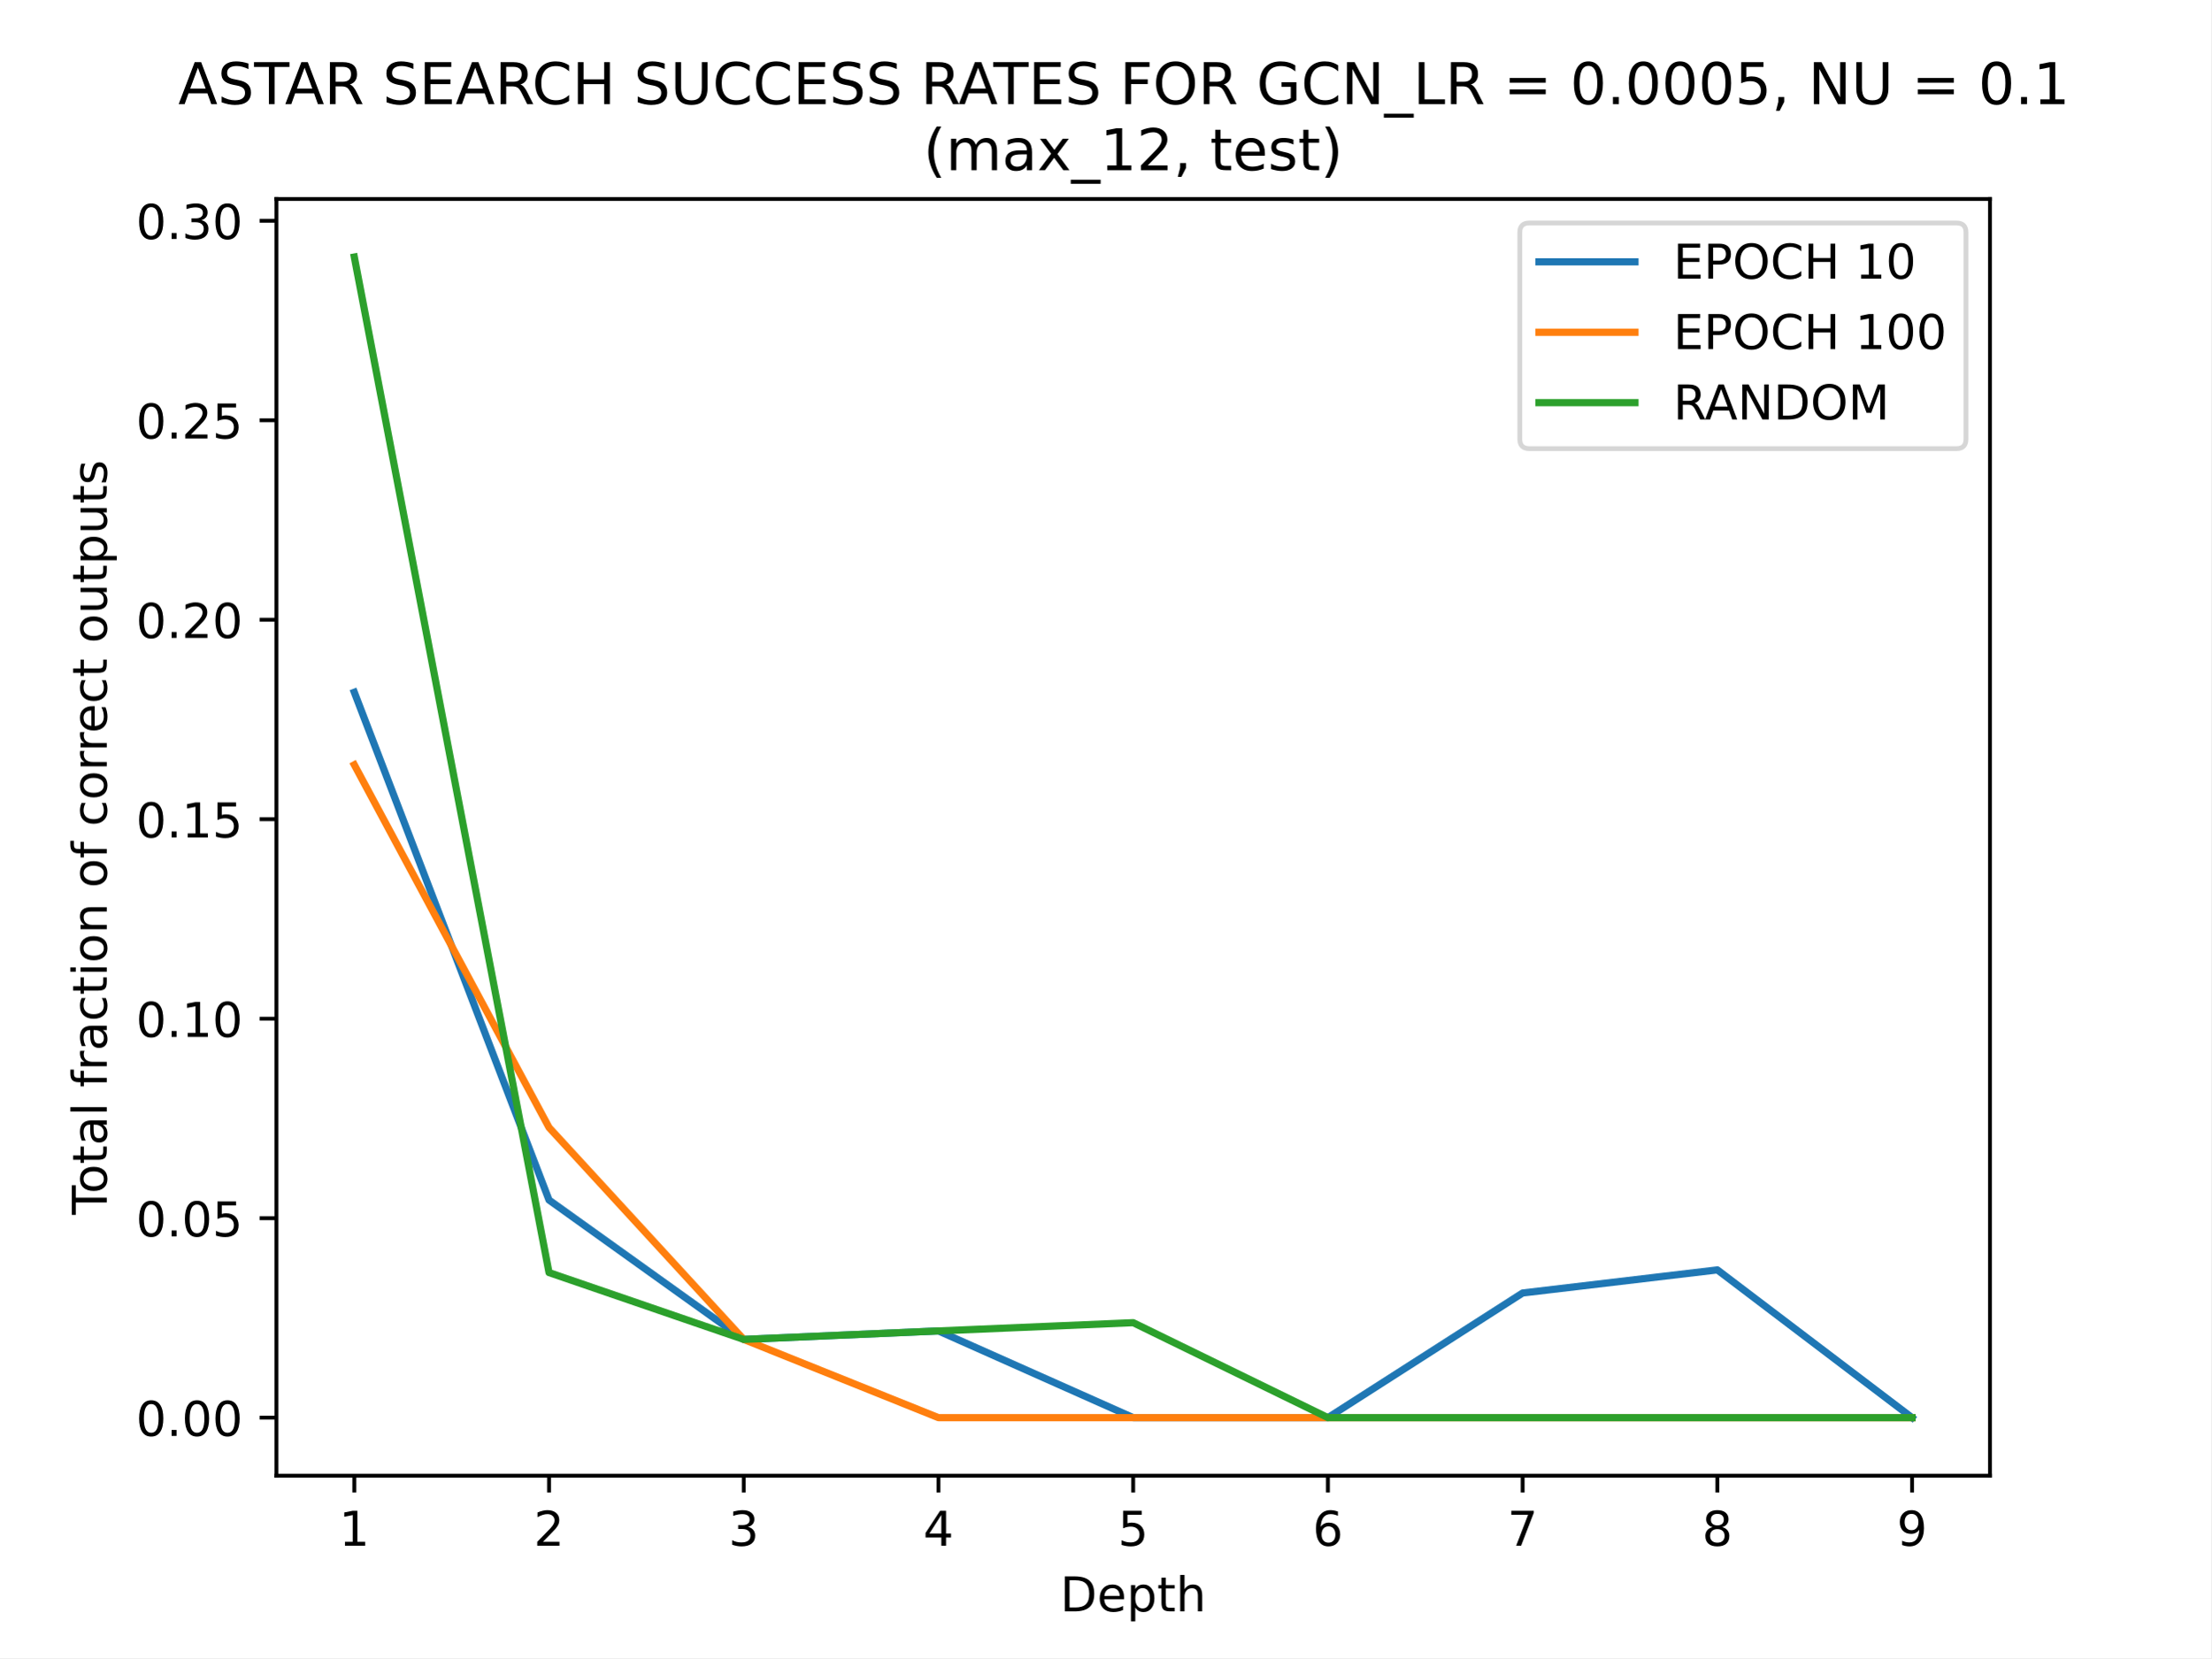
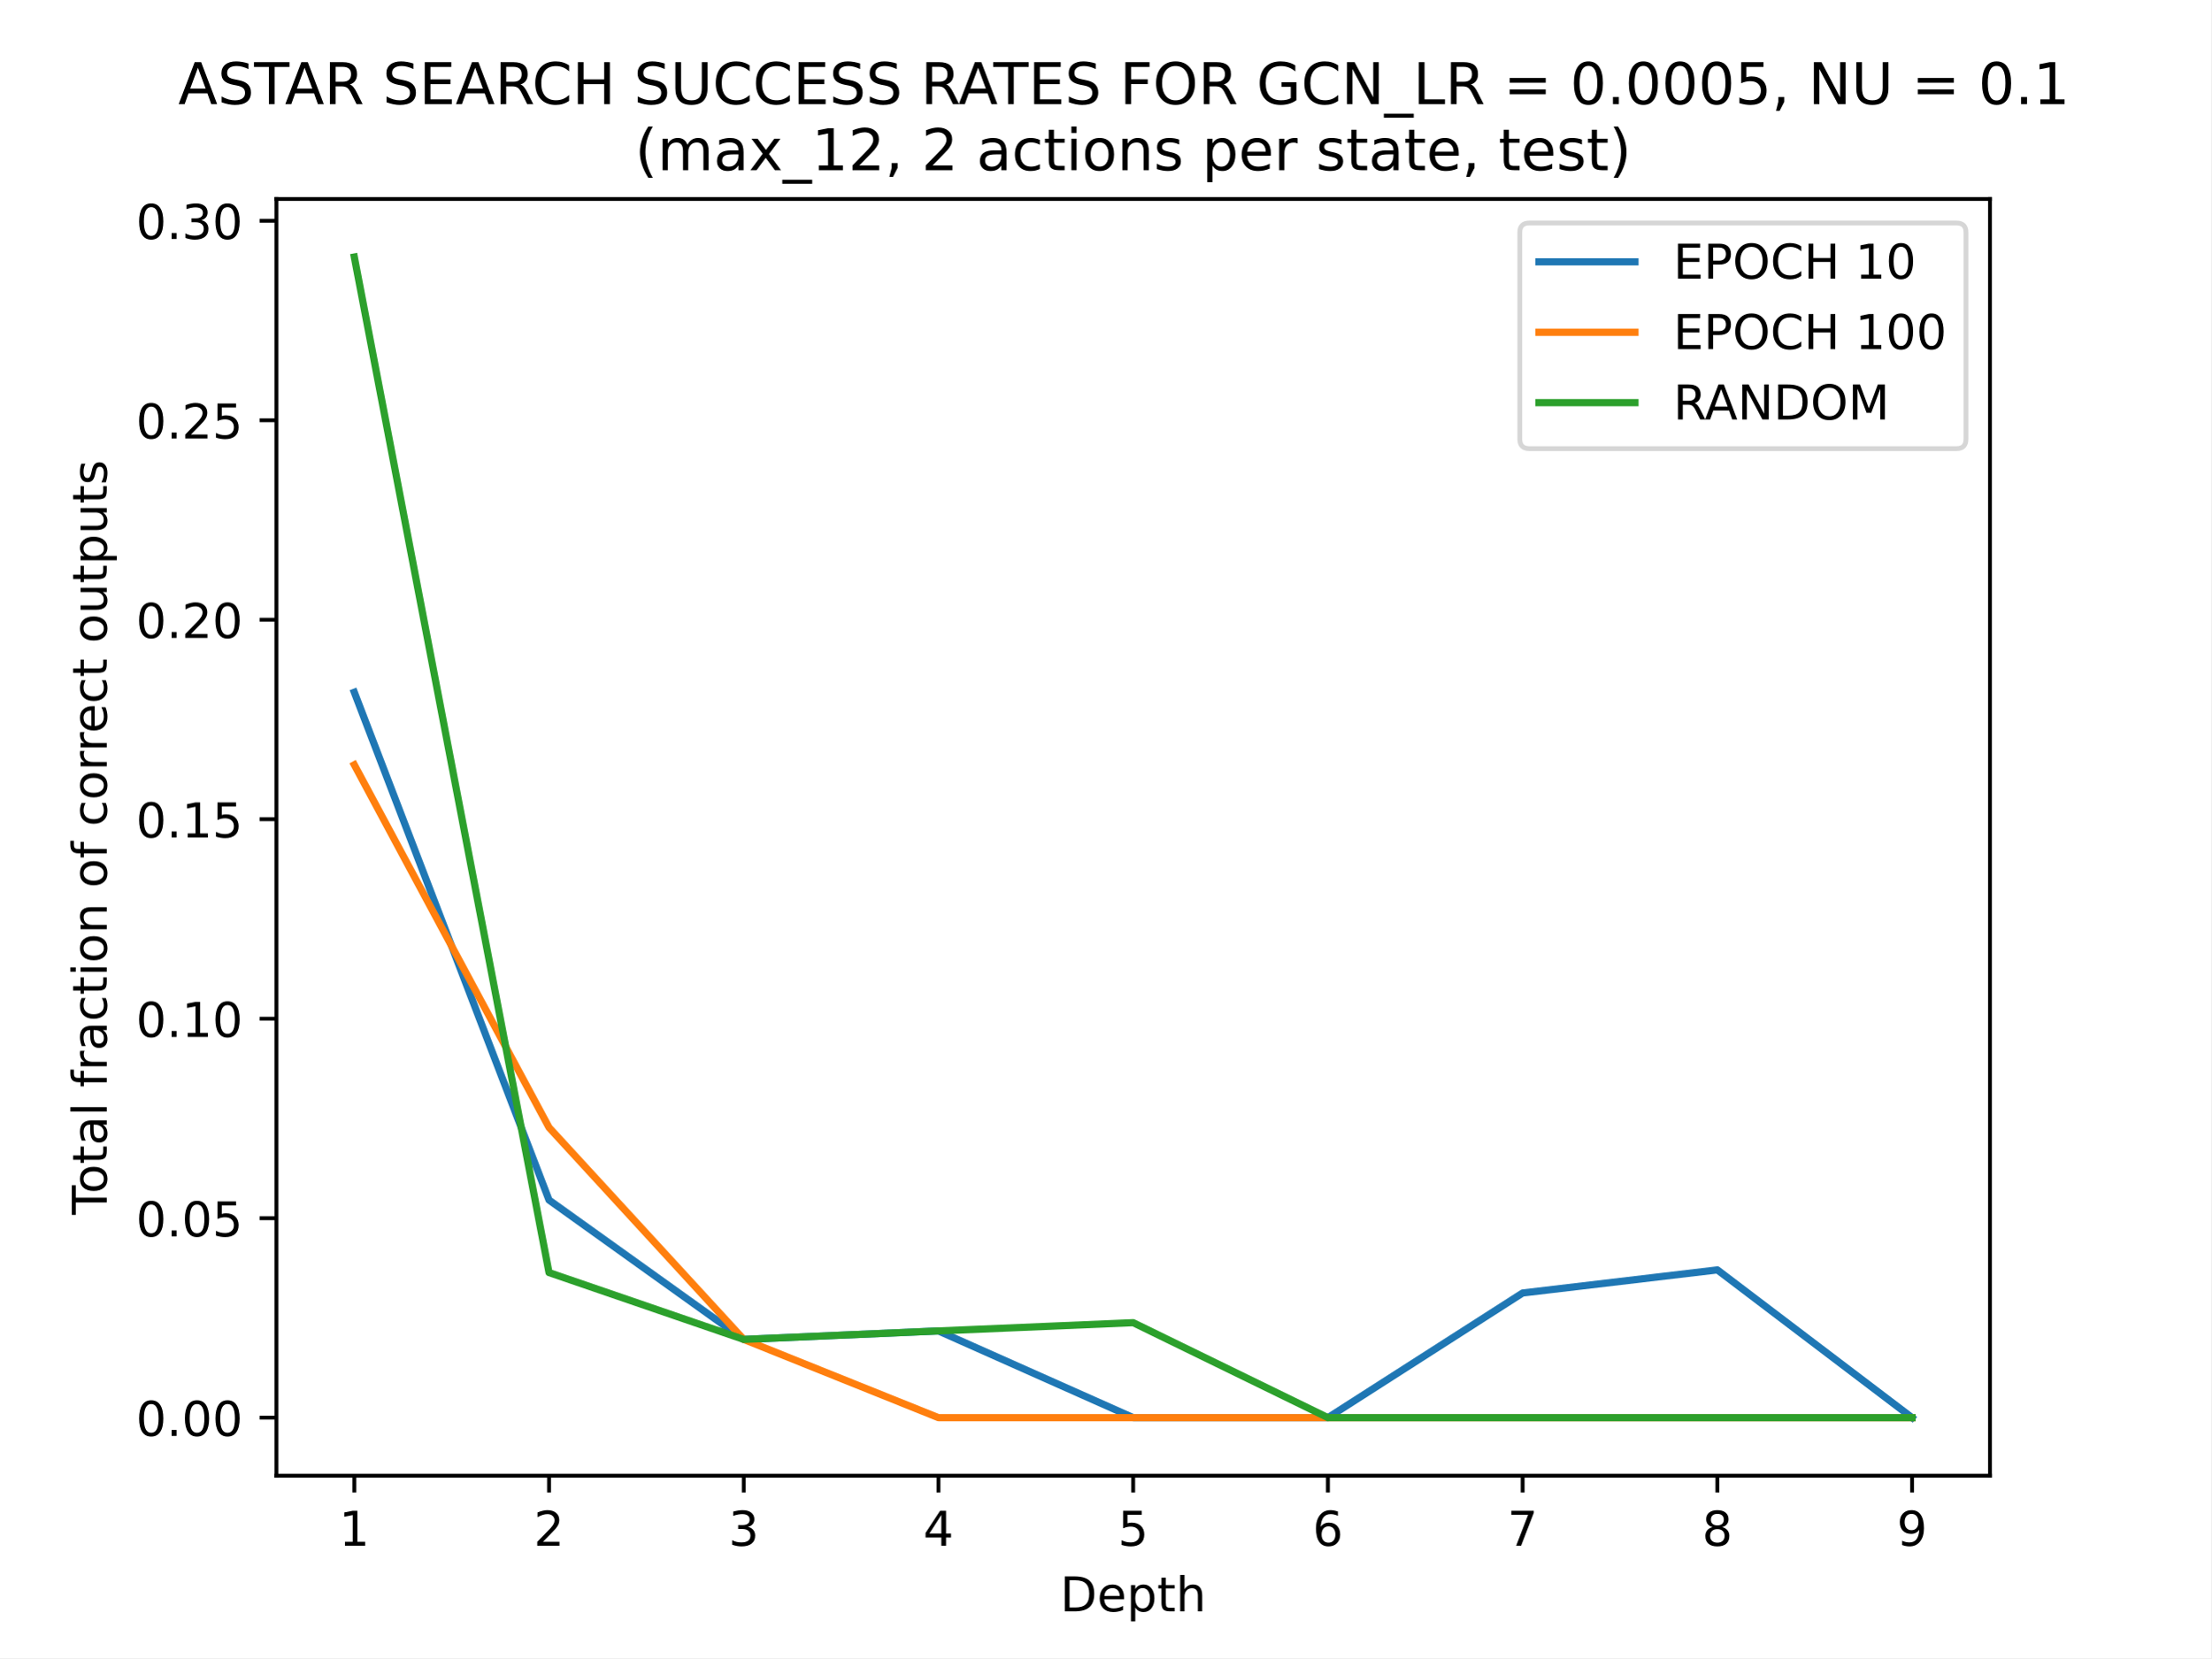
<svg xmlns="http://www.w3.org/2000/svg" xmlns:xlink="http://www.w3.org/1999/xlink" width="460.8pt" height="345.6pt" viewBox="0 0 460.8 345.6" version="1.1">
  <defs>
    <style type="text/css">*{stroke-linejoin: round; stroke-linecap: butt}</style>
  </defs>
  <g id="figure_1">
    <g id="patch_1">
      <path d="M 0 345.6  L 460.8 345.6  L 460.8 0  L 0 0  z " style="fill: #ffffff" />
    </g>
    <g id="axes_1">
      <g id="patch_2">
        <path d="M 57.6 307.584  L 414.72 307.584  L 414.72 41.472  L 57.6 41.472  z " style="fill: #ffffff" />
      </g>
      <g id="matplotlib.axis_1">
        <g id="xtick_1">
          <g id="line2d_1">
            <defs>
-               <path id="m43eba7df25" d="M 0 0  L 0 3.5  " style="stroke: #000000; stroke-width: 0.8" />
+               <path id="m1438b6651a" d="M 0 0  L 0 3.5  " style="stroke: #000000; stroke-width: 0.8" />
            </defs>
            <g>
-               <use xlink:href="#m43eba7df25" x="73.833" y="307.584" style="stroke: #000000; stroke-width: 0.8" />
+               <use xlink:href="#m1438b6651a" x="73.833" y="307.584" style="stroke: #000000; stroke-width: 0.8" />
            </g>
          </g>
          <g id="text_1">
            <g transform="translate(70.65148 322.1824) scale(0.1 -0.1)">
              <defs>
                <path id="DejaVuSans-31" d="M 794 531  L 1825 531  L 1825 4091  L 703 3866  L 703 4441  L 1819 4666  L 2450 4666  L 2450 531  L 3481 531  L 3481 0  L 794 0  L 794 531  z " transform="scale(0.015625)" />
              </defs>
              <use xlink:href="#DejaVuSans-31" />
            </g>
          </g>
        </g>
        <g id="xtick_2">
          <g id="line2d_2">
            <g>
-               <use xlink:href="#m43eba7df25" x="114.415" y="307.584" style="stroke: #000000; stroke-width: 0.8" />
+               <use xlink:href="#m1438b6651a" x="114.415" y="307.584" style="stroke: #000000; stroke-width: 0.8" />
            </g>
          </g>
          <g id="text_2">
            <g transform="translate(111.2333 322.1824) scale(0.1 -0.1)">
              <defs>
                <path id="DejaVuSans-32" d="M 1228 531  L 3431 531  L 3431 0  L 469 0  L 469 531  Q 828 903 1448 1529  Q 2069 2156 2228 2338  Q 2531 2678 2651 2914  Q 2772 3150 2772 3378  Q 2772 3750 2511 3984  Q 2250 4219 1831 4219  Q 1534 4219 1204 4116  Q 875 4013 500 3803  L 500 4441  Q 881 4594 1212 4672  Q 1544 4750 1819 4750  Q 2544 4750 2975 4387  Q 3406 4025 3406 3419  Q 3406 3131 3298 2873  Q 3191 2616 2906 2266  Q 2828 2175 2409 1742  Q 1991 1309 1228 531  z " transform="scale(0.015625)" />
              </defs>
              <use xlink:href="#DejaVuSans-32" />
            </g>
          </g>
        </g>
        <g id="xtick_3">
          <g id="line2d_3">
            <g>
-               <use xlink:href="#m43eba7df25" x="154.996" y="307.584" style="stroke: #000000; stroke-width: 0.8" />
+               <use xlink:href="#m1438b6651a" x="154.996" y="307.584" style="stroke: #000000; stroke-width: 0.8" />
            </g>
          </g>
          <g id="text_3">
            <g transform="translate(151.8151 322.1824) scale(0.1 -0.1)">
              <defs>
                <path id="DejaVuSans-33" d="M 2597 2516  Q 3050 2419 3304 2112  Q 3559 1806 3559 1356  Q 3559 666 3084 287  Q 2609 -91 1734 -91  Q 1441 -91 1130 -33  Q 819 25 488 141  L 488 750  Q 750 597 1062 519  Q 1375 441 1716 441  Q 2309 441 2620 675  Q 2931 909 2931 1356  Q 2931 1769 2642 2001  Q 2353 2234 1838 2234  L 1294 2234  L 1294 2753  L 1863 2753  Q 2328 2753 2575 2939  Q 2822 3125 2822 3475  Q 2822 3834 2567 4026  Q 2313 4219 1838 4219  Q 1578 4219 1281 4162  Q 984 4106 628 3988  L 628 4550  Q 988 4650 1302 4700  Q 1616 4750 1894 4750  Q 2613 4750 3031 4423  Q 3450 4097 3450 3541  Q 3450 3153 3228 2886  Q 3006 2619 2597 2516  z " transform="scale(0.015625)" />
              </defs>
              <use xlink:href="#DejaVuSans-33" />
            </g>
          </g>
        </g>
        <g id="xtick_4">
          <g id="line2d_4">
            <g>
-               <use xlink:href="#m43eba7df25" x="195.578" y="307.584" style="stroke: #000000; stroke-width: 0.8" />
+               <use xlink:href="#m1438b6651a" x="195.578" y="307.584" style="stroke: #000000; stroke-width: 0.8" />
            </g>
          </g>
          <g id="text_4">
            <g transform="translate(192.3969 322.1824) scale(0.1 -0.1)">
              <defs>
                <path id="DejaVuSans-34" d="M 2419 4116  L 825 1625  L 2419 1625  L 2419 4116  z M 2253 4666  L 3047 4666  L 3047 1625  L 3713 1625  L 3713 1100  L 3047 1100  L 3047 0  L 2419 0  L 2419 1100  L 313 1100  L 313 1709  L 2253 4666  z " transform="scale(0.015625)" />
              </defs>
              <use xlink:href="#DejaVuSans-34" />
            </g>
          </g>
        </g>
        <g id="xtick_5">
          <g id="line2d_5">
            <g>
-               <use xlink:href="#m43eba7df25" x="236.16" y="307.584" style="stroke: #000000; stroke-width: 0.8" />
+               <use xlink:href="#m1438b6651a" x="236.16" y="307.584" style="stroke: #000000; stroke-width: 0.8" />
            </g>
          </g>
          <g id="text_5">
            <g transform="translate(232.9787 322.1824) scale(0.1 -0.1)">
              <defs>
                <path id="DejaVuSans-35" d="M 691 4666  L 3169 4666  L 3169 4134  L 1269 4134  L 1269 2991  Q 1406 3038 1543 3061  Q 1681 3084 1819 3084  Q 2600 3084 3056 2656  Q 3513 2228 3513 1497  Q 3513 744 3044 326  Q 2575 -91 1722 -91  Q 1428 -91 1123 -41  Q 819 9 494 109  L 494 744  Q 775 591 1075 516  Q 1375 441 1709 441  Q 2250 441 2565 725  Q 2881 1009 2881 1497  Q 2881 1984 2565 2268  Q 2250 2553 1709 2553  Q 1456 2553 1204 2497  Q 953 2441 691 2322  L 691 4666  z " transform="scale(0.015625)" />
              </defs>
              <use xlink:href="#DejaVuSans-35" />
            </g>
          </g>
        </g>
        <g id="xtick_6">
          <g id="line2d_6">
            <g>
-               <use xlink:href="#m43eba7df25" x="276.742" y="307.584" style="stroke: #000000; stroke-width: 0.8" />
+               <use xlink:href="#m1438b6651a" x="276.742" y="307.584" style="stroke: #000000; stroke-width: 0.8" />
            </g>
          </g>
          <g id="text_6">
            <g transform="translate(273.5606 322.1824) scale(0.1 -0.1)">
              <defs>
                <path id="DejaVuSans-36" d="M 2113 2584  Q 1688 2584 1439 2293  Q 1191 2003 1191 1497  Q 1191 994 1439 701  Q 1688 409 2113 409  Q 2538 409 2786 701  Q 3034 994 3034 1497  Q 3034 2003 2786 2293  Q 2538 2584 2113 2584  z M 3366 4563  L 3366 3988  Q 3128 4100 2886 4159  Q 2644 4219 2406 4219  Q 1781 4219 1451 3797  Q 1122 3375 1075 2522  Q 1259 2794 1537 2939  Q 1816 3084 2150 3084  Q 2853 3084 3261 2657  Q 3669 2231 3669 1497  Q 3669 778 3244 343  Q 2819 -91 2113 -91  Q 1303 -91 875 529  Q 447 1150 447 2328  Q 447 3434 972 4092  Q 1497 4750 2381 4750  Q 2619 4750 2861 4703  Q 3103 4656 3366 4563  z " transform="scale(0.015625)" />
              </defs>
              <use xlink:href="#DejaVuSans-36" />
            </g>
          </g>
        </g>
        <g id="xtick_7">
          <g id="line2d_7">
            <g>
-               <use xlink:href="#m43eba7df25" x="317.324" y="307.584" style="stroke: #000000; stroke-width: 0.8" />
+               <use xlink:href="#m1438b6651a" x="317.324" y="307.584" style="stroke: #000000; stroke-width: 0.8" />
            </g>
          </g>
          <g id="text_7">
            <g transform="translate(314.1424 322.1824) scale(0.1 -0.1)">
              <defs>
                <path id="DejaVuSans-37" d="M 525 4666  L 3525 4666  L 3525 4397  L 1831 0  L 1172 0  L 2766 4134  L 525 4134  L 525 4666  z " transform="scale(0.015625)" />
              </defs>
              <use xlink:href="#DejaVuSans-37" />
            </g>
          </g>
        </g>
        <g id="xtick_8">
          <g id="line2d_8">
            <g>
-               <use xlink:href="#m43eba7df25" x="357.905" y="307.584" style="stroke: #000000; stroke-width: 0.8" />
+               <use xlink:href="#m1438b6651a" x="357.905" y="307.584" style="stroke: #000000; stroke-width: 0.8" />
            </g>
          </g>
          <g id="text_8">
            <g transform="translate(354.7242 322.1824) scale(0.1 -0.1)">
              <defs>
                <path id="DejaVuSans-38" d="M 2034 2216  Q 1584 2216 1326 1975  Q 1069 1734 1069 1313  Q 1069 891 1326 650  Q 1584 409 2034 409  Q 2484 409 2743 651  Q 3003 894 3003 1313  Q 3003 1734 2745 1975  Q 2488 2216 2034 2216  z M 1403 2484  Q 997 2584 770 2862  Q 544 3141 544 3541  Q 544 4100 942 4425  Q 1341 4750 2034 4750  Q 2731 4750 3128 4425  Q 3525 4100 3525 3541  Q 3525 3141 3298 2862  Q 3072 2584 2669 2484  Q 3125 2378 3379 2068  Q 3634 1759 3634 1313  Q 3634 634 3220 271  Q 2806 -91 2034 -91  Q 1263 -91 848 271  Q 434 634 434 1313  Q 434 1759 690 2068  Q 947 2378 1403 2484  z M 1172 3481  Q 1172 3119 1398 2916  Q 1625 2713 2034 2713  Q 2441 2713 2670 2916  Q 2900 3119 2900 3481  Q 2900 3844 2670 4047  Q 2441 4250 2034 4250  Q 1625 4250 1398 4047  Q 1172 3844 1172 3481  z " transform="scale(0.015625)" />
              </defs>
              <use xlink:href="#DejaVuSans-38" />
            </g>
          </g>
        </g>
        <g id="xtick_9">
          <g id="line2d_9">
            <g>
-               <use xlink:href="#m43eba7df25" x="398.487" y="307.584" style="stroke: #000000; stroke-width: 0.8" />
+               <use xlink:href="#m1438b6651a" x="398.487" y="307.584" style="stroke: #000000; stroke-width: 0.8" />
            </g>
          </g>
          <g id="text_9">
            <g transform="translate(395.306 322.1824) scale(0.1 -0.1)">
              <defs>
                <path id="DejaVuSans-39" d="M 703 97  L 703 672  Q 941 559 1184 500  Q 1428 441 1663 441  Q 2288 441 2617 861  Q 2947 1281 2994 2138  Q 2813 1869 2534 1725  Q 2256 1581 1919 1581  Q 1219 1581 811 2004  Q 403 2428 403 3163  Q 403 3881 828 4315  Q 1253 4750 1959 4750  Q 2769 4750 3195 4129  Q 3622 3509 3622 2328  Q 3622 1225 3098 567  Q 2575 -91 1691 -91  Q 1453 -91 1209 -44  Q 966 3 703 97  z M 1959 2075  Q 2384 2075 2632 2365  Q 2881 2656 2881 3163  Q 2881 3666 2632 3958  Q 2384 4250 1959 4250  Q 1534 4250 1286 3958  Q 1038 3666 1038 3163  Q 1038 2656 1286 2365  Q 1534 2075 1959 2075  z " transform="scale(0.015625)" />
              </defs>
              <use xlink:href="#DejaVuSans-39" />
            </g>
          </g>
        </g>
        <g id="text_10">
          <g transform="translate(220.9303 335.8606) scale(0.1 -0.1)">
            <defs>
              <path id="DejaVuSans-44" d="M 1259 4147  L 1259 519  L 2022 519  Q 2988 519 3436 956  Q 3884 1394 3884 2338  Q 3884 3275 3436 3711  Q 2988 4147 2022 4147  L 1259 4147  z M 628 4666  L 1925 4666  Q 3281 4666 3915 4102  Q 4550 3538 4550 2338  Q 4550 1131 3912 565  Q 3275 0 1925 0  L 628 0  L 628 4666  z " transform="scale(0.015625)" />
              <path id="DejaVuSans-65" d="M 3597 1894  L 3597 1613  L 953 1613  Q 991 1019 1311 708  Q 1631 397 2203 397  Q 2534 397 2845 478  Q 3156 559 3463 722  L 3463 178  Q 3153 47 2828 -22  Q 2503 -91 2169 -91  Q 1331 -91 842 396  Q 353 884 353 1716  Q 353 2575 817 3079  Q 1281 3584 2069 3584  Q 2775 3584 3186 3129  Q 3597 2675 3597 1894  z M 3022 2063  Q 3016 2534 2758 2815  Q 2500 3097 2075 3097  Q 1594 3097 1305 2825  Q 1016 2553 972 2059  L 3022 2063  z " transform="scale(0.015625)" />
              <path id="DejaVuSans-70" d="M 1159 525  L 1159 -1331  L 581 -1331  L 581 3500  L 1159 3500  L 1159 2969  Q 1341 3281 1617 3432  Q 1894 3584 2278 3584  Q 2916 3584 3314 3078  Q 3713 2572 3713 1747  Q 3713 922 3314 415  Q 2916 -91 2278 -91  Q 1894 -91 1617 61  Q 1341 213 1159 525  z M 3116 1747  Q 3116 2381 2855 2742  Q 2594 3103 2138 3103  Q 1681 3103 1420 2742  Q 1159 2381 1159 1747  Q 1159 1113 1420 752  Q 1681 391 2138 391  Q 2594 391 2855 752  Q 3116 1113 3116 1747  z " transform="scale(0.015625)" />
              <path id="DejaVuSans-74" d="M 1172 4494  L 1172 3500  L 2356 3500  L 2356 3053  L 1172 3053  L 1172 1153  Q 1172 725 1289 603  Q 1406 481 1766 481  L 2356 481  L 2356 0  L 1766 0  Q 1100 0 847 248  Q 594 497 594 1153  L 594 3053  L 172 3053  L 172 3500  L 594 3500  L 594 4494  L 1172 4494  z " transform="scale(0.015625)" />
              <path id="DejaVuSans-68" d="M 3513 2113  L 3513 0  L 2938 0  L 2938 2094  Q 2938 2591 2744 2837  Q 2550 3084 2163 3084  Q 1697 3084 1428 2787  Q 1159 2491 1159 1978  L 1159 0  L 581 0  L 581 4863  L 1159 4863  L 1159 2956  Q 1366 3272 1645 3428  Q 1925 3584 2291 3584  Q 2894 3584 3203 3211  Q 3513 2838 3513 2113  z " transform="scale(0.015625)" />
            </defs>
            <use xlink:href="#DejaVuSans-44" />
            <use xlink:href="#DejaVuSans-65" x="77.002" />
            <use xlink:href="#DejaVuSans-70" x="138.525" />
            <use xlink:href="#DejaVuSans-74" x="202.002" />
            <use xlink:href="#DejaVuSans-68" x="241.211" />
          </g>
        </g>
      </g>
      <g id="matplotlib.axis_2">
        <g id="ytick_1">
          <g id="line2d_10">
            <defs>
-               <path id="mbf50ecabfa" d="M 0 0  L -3.5 0  " style="stroke: #000000; stroke-width: 0.8" />
+               <path id="m6d22d8297e" d="M 0 0  L -3.5 0  " style="stroke: #000000; stroke-width: 0.8" />
            </defs>
            <g>
-               <use xlink:href="#mbf50ecabfa" x="57.6" y="295.488" style="stroke: #000000; stroke-width: 0.8" />
+               <use xlink:href="#m6d22d8297e" x="57.6" y="295.488" style="stroke: #000000; stroke-width: 0.8" />
            </g>
          </g>
          <g id="text_11">
            <g transform="translate(28.33438 299.2872) scale(0.1 -0.1)">
              <defs>
                <path id="DejaVuSans-30" d="M 2034 4250  Q 1547 4250 1301 3770  Q 1056 3291 1056 2328  Q 1056 1369 1301 889  Q 1547 409 2034 409  Q 2525 409 2770 889  Q 3016 1369 3016 2328  Q 3016 3291 2770 3770  Q 2525 4250 2034 4250  z M 2034 4750  Q 2819 4750 3233 4129  Q 3647 3509 3647 2328  Q 3647 1150 3233 529  Q 2819 -91 2034 -91  Q 1250 -91 836 529  Q 422 1150 422 2328  Q 422 3509 836 4129  Q 1250 4750 2034 4750  z " transform="scale(0.015625)" />
                <path id="DejaVuSans-2e" d="M 684 794  L 1344 794  L 1344 0  L 684 0  L 684 794  z " transform="scale(0.015625)" />
              </defs>
              <use xlink:href="#DejaVuSans-30" />
              <use xlink:href="#DejaVuSans-2e" x="63.623" />
              <use xlink:href="#DejaVuSans-30" x="95.41" />
              <use xlink:href="#DejaVuSans-30" x="159.033" />
            </g>
          </g>
        </g>
        <g id="ytick_2">
          <g id="line2d_11">
            <g>
-               <use xlink:href="#mbf50ecabfa" x="57.6" y="253.908" style="stroke: #000000; stroke-width: 0.8" />
+               <use xlink:href="#m6d22d8297e" x="57.6" y="253.908" style="stroke: #000000; stroke-width: 0.8" />
            </g>
          </g>
          <g id="text_12">
            <g transform="translate(28.33438 257.7072) scale(0.1 -0.1)">
              <use xlink:href="#DejaVuSans-30" />
              <use xlink:href="#DejaVuSans-2e" x="63.623" />
              <use xlink:href="#DejaVuSans-30" x="95.41" />
              <use xlink:href="#DejaVuSans-35" x="159.033" />
            </g>
          </g>
        </g>
        <g id="ytick_3">
          <g id="line2d_12">
            <g>
-               <use xlink:href="#mbf50ecabfa" x="57.6" y="212.328" style="stroke: #000000; stroke-width: 0.8" />
+               <use xlink:href="#m6d22d8297e" x="57.6" y="212.328" style="stroke: #000000; stroke-width: 0.8" />
            </g>
          </g>
          <g id="text_13">
            <g transform="translate(28.33438 216.1272) scale(0.1 -0.1)">
              <use xlink:href="#DejaVuSans-30" />
              <use xlink:href="#DejaVuSans-2e" x="63.623" />
              <use xlink:href="#DejaVuSans-31" x="95.41" />
              <use xlink:href="#DejaVuSans-30" x="159.033" />
            </g>
          </g>
        </g>
        <g id="ytick_4">
          <g id="line2d_13">
            <g>
-               <use xlink:href="#mbf50ecabfa" x="57.6" y="170.748" style="stroke: #000000; stroke-width: 0.8" />
+               <use xlink:href="#m6d22d8297e" x="57.6" y="170.748" style="stroke: #000000; stroke-width: 0.8" />
            </g>
          </g>
          <g id="text_14">
            <g transform="translate(28.33438 174.5472) scale(0.1 -0.1)">
              <use xlink:href="#DejaVuSans-30" />
              <use xlink:href="#DejaVuSans-2e" x="63.623" />
              <use xlink:href="#DejaVuSans-31" x="95.41" />
              <use xlink:href="#DejaVuSans-35" x="159.033" />
            </g>
          </g>
        </g>
        <g id="ytick_5">
          <g id="line2d_14">
            <g>
-               <use xlink:href="#mbf50ecabfa" x="57.6" y="129.168" style="stroke: #000000; stroke-width: 0.8" />
+               <use xlink:href="#m6d22d8297e" x="57.6" y="129.168" style="stroke: #000000; stroke-width: 0.8" />
            </g>
          </g>
          <g id="text_15">
            <g transform="translate(28.33438 132.9672) scale(0.1 -0.1)">
              <use xlink:href="#DejaVuSans-30" />
              <use xlink:href="#DejaVuSans-2e" x="63.623" />
              <use xlink:href="#DejaVuSans-32" x="95.41" />
              <use xlink:href="#DejaVuSans-30" x="159.033" />
            </g>
          </g>
        </g>
        <g id="ytick_6">
          <g id="line2d_15">
            <g>
-               <use xlink:href="#mbf50ecabfa" x="57.6" y="87.588" style="stroke: #000000; stroke-width: 0.8" />
+               <use xlink:href="#m6d22d8297e" x="57.6" y="87.588" style="stroke: #000000; stroke-width: 0.8" />
            </g>
          </g>
          <g id="text_16">
            <g transform="translate(28.33438 91.38722) scale(0.1 -0.1)">
              <use xlink:href="#DejaVuSans-30" />
              <use xlink:href="#DejaVuSans-2e" x="63.623" />
              <use xlink:href="#DejaVuSans-32" x="95.41" />
              <use xlink:href="#DejaVuSans-35" x="159.033" />
            </g>
          </g>
        </g>
        <g id="ytick_7">
          <g id="line2d_16">
            <g>
-               <use xlink:href="#mbf50ecabfa" x="57.6" y="46.008" style="stroke: #000000; stroke-width: 0.8" />
+               <use xlink:href="#m6d22d8297e" x="57.6" y="46.008" style="stroke: #000000; stroke-width: 0.8" />
            </g>
          </g>
          <g id="text_17">
            <g transform="translate(28.33438 49.80722) scale(0.1 -0.1)">
              <use xlink:href="#DejaVuSans-30" />
              <use xlink:href="#DejaVuSans-2e" x="63.623" />
              <use xlink:href="#DejaVuSans-33" x="95.41" />
              <use xlink:href="#DejaVuSans-30" x="159.033" />
            </g>
          </g>
        </g>
        <g id="text_18">
          <g transform="translate(22.25469 253.1882) rotate(-90) scale(0.1 -0.1)">
            <defs>
              <path id="DejaVuSans-54" d="M -19 4666  L 3928 4666  L 3928 4134  L 2272 4134  L 2272 0  L 1638 0  L 1638 4134  L -19 4134  L -19 4666  z " transform="scale(0.015625)" />
              <path id="DejaVuSans-6f" d="M 1959 3097  Q 1497 3097 1228 2736  Q 959 2375 959 1747  Q 959 1119 1226 758  Q 1494 397 1959 397  Q 2419 397 2687 759  Q 2956 1122 2956 1747  Q 2956 2369 2687 2733  Q 2419 3097 1959 3097  z M 1959 3584  Q 2709 3584 3137 3096  Q 3566 2609 3566 1747  Q 3566 888 3137 398  Q 2709 -91 1959 -91  Q 1206 -91 779 398  Q 353 888 353 1747  Q 353 2609 779 3096  Q 1206 3584 1959 3584  z " transform="scale(0.015625)" />
              <path id="DejaVuSans-61" d="M 2194 1759  Q 1497 1759 1228 1600  Q 959 1441 959 1056  Q 959 750 1161 570  Q 1363 391 1709 391  Q 2188 391 2477 730  Q 2766 1069 2766 1631  L 2766 1759  L 2194 1759  z M 3341 1997  L 3341 0  L 2766 0  L 2766 531  Q 2569 213 2275 61  Q 1981 -91 1556 -91  Q 1019 -91 701 211  Q 384 513 384 1019  Q 384 1609 779 1909  Q 1175 2209 1959 2209  L 2766 2209  L 2766 2266  Q 2766 2663 2505 2880  Q 2244 3097 1772 3097  Q 1472 3097 1187 3025  Q 903 2953 641 2809  L 641 3341  Q 956 3463 1253 3523  Q 1550 3584 1831 3584  Q 2591 3584 2966 3190  Q 3341 2797 3341 1997  z " transform="scale(0.015625)" />
              <path id="DejaVuSans-6c" d="M 603 4863  L 1178 4863  L 1178 0  L 603 0  L 603 4863  z " transform="scale(0.015625)" />
              <path id="DejaVuSans-20" transform="scale(0.015625)" />
              <path id="DejaVuSans-66" d="M 2375 4863  L 2375 4384  L 1825 4384  Q 1516 4384 1395 4259  Q 1275 4134 1275 3809  L 1275 3500  L 2222 3500  L 2222 3053  L 1275 3053  L 1275 0  L 697 0  L 697 3053  L 147 3053  L 147 3500  L 697 3500  L 697 3744  Q 697 4328 969 4595  Q 1241 4863 1831 4863  L 2375 4863  z " transform="scale(0.015625)" />
              <path id="DejaVuSans-72" d="M 2631 2963  Q 2534 3019 2420 3045  Q 2306 3072 2169 3072  Q 1681 3072 1420 2755  Q 1159 2438 1159 1844  L 1159 0  L 581 0  L 581 3500  L 1159 3500  L 1159 2956  Q 1341 3275 1631 3429  Q 1922 3584 2338 3584  Q 2397 3584 2469 3576  Q 2541 3569 2628 3553  L 2631 2963  z " transform="scale(0.015625)" />
              <path id="DejaVuSans-63" d="M 3122 3366  L 3122 2828  Q 2878 2963 2633 3030  Q 2388 3097 2138 3097  Q 1578 3097 1268 2742  Q 959 2388 959 1747  Q 959 1106 1268 751  Q 1578 397 2138 397  Q 2388 397 2633 464  Q 2878 531 3122 666  L 3122 134  Q 2881 22 2623 -34  Q 2366 -91 2075 -91  Q 1284 -91 818 406  Q 353 903 353 1747  Q 353 2603 823 3093  Q 1294 3584 2113 3584  Q 2378 3584 2631 3529  Q 2884 3475 3122 3366  z " transform="scale(0.015625)" />
              <path id="DejaVuSans-69" d="M 603 3500  L 1178 3500  L 1178 0  L 603 0  L 603 3500  z M 603 4863  L 1178 4863  L 1178 4134  L 603 4134  L 603 4863  z " transform="scale(0.015625)" />
              <path id="DejaVuSans-6e" d="M 3513 2113  L 3513 0  L 2938 0  L 2938 2094  Q 2938 2591 2744 2837  Q 2550 3084 2163 3084  Q 1697 3084 1428 2787  Q 1159 2491 1159 1978  L 1159 0  L 581 0  L 581 3500  L 1159 3500  L 1159 2956  Q 1366 3272 1645 3428  Q 1925 3584 2291 3584  Q 2894 3584 3203 3211  Q 3513 2838 3513 2113  z " transform="scale(0.015625)" />
              <path id="DejaVuSans-75" d="M 544 1381  L 544 3500  L 1119 3500  L 1119 1403  Q 1119 906 1312 657  Q 1506 409 1894 409  Q 2359 409 2629 706  Q 2900 1003 2900 1516  L 2900 3500  L 3475 3500  L 3475 0  L 2900 0  L 2900 538  Q 2691 219 2414 64  Q 2138 -91 1772 -91  Q 1169 -91 856 284  Q 544 659 544 1381  z M 1991 3584  L 1991 3584  z " transform="scale(0.015625)" />
              <path id="DejaVuSans-73" d="M 2834 3397  L 2834 2853  Q 2591 2978 2328 3040  Q 2066 3103 1784 3103  Q 1356 3103 1142 2972  Q 928 2841 928 2578  Q 928 2378 1081 2264  Q 1234 2150 1697 2047  L 1894 2003  Q 2506 1872 2764 1633  Q 3022 1394 3022 966  Q 3022 478 2636 193  Q 2250 -91 1575 -91  Q 1294 -91 989 -36  Q 684 19 347 128  L 347 722  Q 666 556 975 473  Q 1284 391 1588 391  Q 1994 391 2212 530  Q 2431 669 2431 922  Q 2431 1156 2273 1281  Q 2116 1406 1581 1522  L 1381 1569  Q 847 1681 609 1914  Q 372 2147 372 2553  Q 372 3047 722 3315  Q 1072 3584 1716 3584  Q 2034 3584 2315 3537  Q 2597 3491 2834 3397  z " transform="scale(0.015625)" />
            </defs>
            <use xlink:href="#DejaVuSans-54" />
            <use xlink:href="#DejaVuSans-6f" x="44.084" />
            <use xlink:href="#DejaVuSans-74" x="105.266" />
            <use xlink:href="#DejaVuSans-61" x="144.475" />
            <use xlink:href="#DejaVuSans-6c" x="205.754" />
            <use xlink:href="#DejaVuSans-20" x="233.537" />
            <use xlink:href="#DejaVuSans-66" x="265.324" />
            <use xlink:href="#DejaVuSans-72" x="300.529" />
            <use xlink:href="#DejaVuSans-61" x="341.643" />
            <use xlink:href="#DejaVuSans-63" x="402.922" />
            <use xlink:href="#DejaVuSans-74" x="457.902" />
            <use xlink:href="#DejaVuSans-69" x="497.111" />
            <use xlink:href="#DejaVuSans-6f" x="524.895" />
            <use xlink:href="#DejaVuSans-6e" x="586.076" />
            <use xlink:href="#DejaVuSans-20" x="649.455" />
            <use xlink:href="#DejaVuSans-6f" x="681.242" />
            <use xlink:href="#DejaVuSans-66" x="742.424" />
            <use xlink:href="#DejaVuSans-20" x="777.629" />
            <use xlink:href="#DejaVuSans-63" x="809.416" />
            <use xlink:href="#DejaVuSans-6f" x="864.396" />
            <use xlink:href="#DejaVuSans-72" x="925.578" />
            <use xlink:href="#DejaVuSans-72" x="964.941" />
            <use xlink:href="#DejaVuSans-65" x="1003.805" />
            <use xlink:href="#DejaVuSans-63" x="1065.328" />
            <use xlink:href="#DejaVuSans-74" x="1120.309" />
            <use xlink:href="#DejaVuSans-20" x="1159.518" />
            <use xlink:href="#DejaVuSans-6f" x="1191.305" />
            <use xlink:href="#DejaVuSans-75" x="1252.486" />
            <use xlink:href="#DejaVuSans-74" x="1315.865" />
            <use xlink:href="#DejaVuSans-70" x="1355.074" />
            <use xlink:href="#DejaVuSans-75" x="1418.551" />
            <use xlink:href="#DejaVuSans-74" x="1481.93" />
            <use xlink:href="#DejaVuSans-73" x="1521.139" />
          </g>
        </g>
      </g>
      <g id="line2d_17">
-         <path d="M 73.833 144.288  L 114.415 250.128  L 154.996 279.182  L 195.578 277.41  L 236.16 295.488  L 276.742 295.488  L 317.324 269.5  L 357.905 264.688  L 398.487 295.488  " clip-path="url(#pe3e6f15c10)" style="fill: none; stroke: #1f77b4; stroke-width: 1.5; stroke-linecap: square" />
+         <path d="M 73.833 144.288  L 114.415 250.128  L 154.996 279.182  L 195.578 277.41  L 236.16 295.488  L 276.742 295.488  L 317.324 269.5  L 357.905 264.688  L 398.487 295.488  " clip-path="url(#pab43ef59c0)" style="fill: none; stroke: #1f77b4; stroke-width: 1.5; stroke-linecap: square" />
      </g>
      <g id="line2d_18">
-         <path d="M 73.833 159.408  L 114.415 235.008  L 154.996 279.182  L 195.578 295.488  L 236.16 295.488  L 276.742 295.488  L 317.324 295.488  L 357.905 295.488  L 398.487 295.488  " clip-path="url(#pe3e6f15c10)" style="fill: none; stroke: #ff7f0e; stroke-width: 1.5; stroke-linecap: square" />
+         <path d="M 73.833 159.408  L 114.415 235.008  L 154.996 279.182  L 195.578 295.488  L 236.16 295.488  L 276.742 295.488  L 317.324 295.488  L 357.905 295.488  L 398.487 295.488  " clip-path="url(#pab43ef59c0)" style="fill: none; stroke: #ff7f0e; stroke-width: 1.5; stroke-linecap: square" />
      </g>
      <g id="line2d_19">
-         <path d="M 73.833 53.568  L 114.415 265.248  L 154.996 279.182  L 195.578 277.41  L 236.16 275.688  L 276.742 295.488  L 317.324 295.488  L 357.905 295.488  L 398.487 295.488  " clip-path="url(#pe3e6f15c10)" style="fill: none; stroke: #2ca02c; stroke-width: 1.5; stroke-linecap: square" />
+         <path d="M 73.833 53.568  L 114.415 265.248  L 154.996 279.182  L 195.578 277.41  L 236.16 275.688  L 276.742 295.488  L 317.324 295.488  L 357.905 295.488  L 398.487 295.488  " clip-path="url(#pab43ef59c0)" style="fill: none; stroke: #2ca02c; stroke-width: 1.5; stroke-linecap: square" />
      </g>
      <g id="patch_3">
        <path d="M 57.6 307.584  L 57.6 41.472  " style="fill: none; stroke: #000000; stroke-width: 0.8; stroke-linejoin: miter; stroke-linecap: square" />
      </g>
      <g id="patch_4">
        <path d="M 414.72 307.584  L 414.72 41.472  " style="fill: none; stroke: #000000; stroke-width: 0.8; stroke-linejoin: miter; stroke-linecap: square" />
      </g>
      <g id="patch_5">
        <path d="M 57.6 307.584  L 414.72 307.584  " style="fill: none; stroke: #000000; stroke-width: 0.8; stroke-linejoin: miter; stroke-linecap: square" />
      </g>
      <g id="patch_6">
        <path d="M 57.6 41.472  L 414.72 41.472  " style="fill: none; stroke: #000000; stroke-width: 0.8; stroke-linejoin: miter; stroke-linecap: square" />
      </g>
      <g id="text_19">
        <g transform="translate(37.13813 21.70087) scale(0.12 -0.12)">
          <defs>
            <path id="DejaVuSans-41" d="M 2188 4044  L 1331 1722  L 3047 1722  L 2188 4044  z M 1831 4666  L 2547 4666  L 4325 0  L 3669 0  L 3244 1197  L 1141 1197  L 716 0  L 50 0  L 1831 4666  z " transform="scale(0.015625)" />
            <path id="DejaVuSans-53" d="M 3425 4513  L 3425 3897  Q 3066 4069 2747 4153  Q 2428 4238 2131 4238  Q 1616 4238 1336 4038  Q 1056 3838 1056 3469  Q 1056 3159 1242 3001  Q 1428 2844 1947 2747  L 2328 2669  Q 3034 2534 3370 2195  Q 3706 1856 3706 1288  Q 3706 609 3251 259  Q 2797 -91 1919 -91  Q 1588 -91 1214 -16  Q 841 59 441 206  L 441 856  Q 825 641 1194 531  Q 1563 422 1919 422  Q 2459 422 2753 634  Q 3047 847 3047 1241  Q 3047 1584 2836 1778  Q 2625 1972 2144 2069  L 1759 2144  Q 1053 2284 737 2584  Q 422 2884 422 3419  Q 422 4038 858 4394  Q 1294 4750 2059 4750  Q 2388 4750 2728 4690  Q 3069 4631 3425 4513  z " transform="scale(0.015625)" />
            <path id="DejaVuSans-52" d="M 2841 2188  Q 3044 2119 3236 1894  Q 3428 1669 3622 1275  L 4263 0  L 3584 0  L 2988 1197  Q 2756 1666 2539 1819  Q 2322 1972 1947 1972  L 1259 1972  L 1259 0  L 628 0  L 628 4666  L 2053 4666  Q 2853 4666 3247 4331  Q 3641 3997 3641 3322  Q 3641 2881 3436 2590  Q 3231 2300 2841 2188  z M 1259 4147  L 1259 2491  L 2053 2491  Q 2509 2491 2742 2702  Q 2975 2913 2975 3322  Q 2975 3731 2742 3939  Q 2509 4147 2053 4147  L 1259 4147  z " transform="scale(0.015625)" />
            <path id="DejaVuSans-45" d="M 628 4666  L 3578 4666  L 3578 4134  L 1259 4134  L 1259 2753  L 3481 2753  L 3481 2222  L 1259 2222  L 1259 531  L 3634 531  L 3634 0  L 628 0  L 628 4666  z " transform="scale(0.015625)" />
            <path id="DejaVuSans-43" d="M 4122 4306  L 4122 3641  Q 3803 3938 3442 4084  Q 3081 4231 2675 4231  Q 1875 4231 1450 3742  Q 1025 3253 1025 2328  Q 1025 1406 1450 917  Q 1875 428 2675 428  Q 3081 428 3442 575  Q 3803 722 4122 1019  L 4122 359  Q 3791 134 3420 21  Q 3050 -91 2638 -91  Q 1578 -91 968 557  Q 359 1206 359 2328  Q 359 3453 968 4101  Q 1578 4750 2638 4750  Q 3056 4750 3426 4639  Q 3797 4528 4122 4306  z " transform="scale(0.015625)" />
            <path id="DejaVuSans-48" d="M 628 4666  L 1259 4666  L 1259 2753  L 3553 2753  L 3553 4666  L 4184 4666  L 4184 0  L 3553 0  L 3553 2222  L 1259 2222  L 1259 0  L 628 0  L 628 4666  z " transform="scale(0.015625)" />
            <path id="DejaVuSans-55" d="M 556 4666  L 1191 4666  L 1191 1831  Q 1191 1081 1462 751  Q 1734 422 2344 422  Q 2950 422 3222 751  Q 3494 1081 3494 1831  L 3494 4666  L 4128 4666  L 4128 1753  Q 4128 841 3676 375  Q 3225 -91 2344 -91  Q 1459 -91 1007 375  Q 556 841 556 1753  L 556 4666  z " transform="scale(0.015625)" />
            <path id="DejaVuSans-46" d="M 628 4666  L 3309 4666  L 3309 4134  L 1259 4134  L 1259 2759  L 3109 2759  L 3109 2228  L 1259 2228  L 1259 0  L 628 0  L 628 4666  z " transform="scale(0.015625)" />
            <path id="DejaVuSans-4f" d="M 2522 4238  Q 1834 4238 1429 3725  Q 1025 3213 1025 2328  Q 1025 1447 1429 934  Q 1834 422 2522 422  Q 3209 422 3611 934  Q 4013 1447 4013 2328  Q 4013 3213 3611 3725  Q 3209 4238 2522 4238  z M 2522 4750  Q 3503 4750 4090 4092  Q 4678 3434 4678 2328  Q 4678 1225 4090 567  Q 3503 -91 2522 -91  Q 1538 -91 948 565  Q 359 1222 359 2328  Q 359 3434 948 4092  Q 1538 4750 2522 4750  z " transform="scale(0.015625)" />
            <path id="DejaVuSans-47" d="M 3809 666  L 3809 1919  L 2778 1919  L 2778 2438  L 4434 2438  L 4434 434  Q 4069 175 3628 42  Q 3188 -91 2688 -91  Q 1594 -91 976 548  Q 359 1188 359 2328  Q 359 3472 976 4111  Q 1594 4750 2688 4750  Q 3144 4750 3555 4637  Q 3966 4525 4313 4306  L 4313 3634  Q 3963 3931 3569 4081  Q 3175 4231 2741 4231  Q 1884 4231 1454 3753  Q 1025 3275 1025 2328  Q 1025 1384 1454 906  Q 1884 428 2741 428  Q 3075 428 3337 486  Q 3600 544 3809 666  z " transform="scale(0.015625)" />
            <path id="DejaVuSans-4e" d="M 628 4666  L 1478 4666  L 3547 763  L 3547 4666  L 4159 4666  L 4159 0  L 3309 0  L 1241 3903  L 1241 0  L 628 0  L 628 4666  z " transform="scale(0.015625)" />
            <path id="DejaVuSans-5f" d="M 3263 -1063  L 3263 -1509  L -63 -1509  L -63 -1063  L 3263 -1063  z " transform="scale(0.015625)" />
            <path id="DejaVuSans-4c" d="M 628 4666  L 1259 4666  L 1259 531  L 3531 531  L 3531 0  L 628 0  L 628 4666  z " transform="scale(0.015625)" />
            <path id="DejaVuSans-3d" d="M 678 2906  L 4684 2906  L 4684 2381  L 678 2381  L 678 2906  z M 678 1631  L 4684 1631  L 4684 1100  L 678 1100  L 678 1631  z " transform="scale(0.015625)" />
            <path id="DejaVuSans-2c" d="M 750 794  L 1409 794  L 1409 256  L 897 -744  L 494 -744  L 750 256  L 750 794  z " transform="scale(0.015625)" />
          </defs>
          <use xlink:href="#DejaVuSans-41" />
          <use xlink:href="#DejaVuSans-53" x="68.408" />
          <use xlink:href="#DejaVuSans-54" x="131.885" />
          <use xlink:href="#DejaVuSans-41" x="185.219" />
          <use xlink:href="#DejaVuSans-52" x="253.627" />
          <use xlink:href="#DejaVuSans-20" x="323.109" />
          <use xlink:href="#DejaVuSans-53" x="354.896" />
          <use xlink:href="#DejaVuSans-45" x="418.373" />
          <use xlink:href="#DejaVuSans-41" x="481.557" />
          <use xlink:href="#DejaVuSans-52" x="549.965" />
          <use xlink:href="#DejaVuSans-43" x="614.447" />
          <use xlink:href="#DejaVuSans-48" x="684.271" />
          <use xlink:href="#DejaVuSans-20" x="759.467" />
          <use xlink:href="#DejaVuSans-53" x="791.254" />
          <use xlink:href="#DejaVuSans-55" x="854.73" />
          <use xlink:href="#DejaVuSans-43" x="927.924" />
          <use xlink:href="#DejaVuSans-43" x="997.748" />
          <use xlink:href="#DejaVuSans-45" x="1067.572" />
          <use xlink:href="#DejaVuSans-53" x="1130.756" />
          <use xlink:href="#DejaVuSans-53" x="1194.232" />
          <use xlink:href="#DejaVuSans-20" x="1257.709" />
          <use xlink:href="#DejaVuSans-52" x="1289.496" />
          <use xlink:href="#DejaVuSans-41" x="1354.979" />
          <use xlink:href="#DejaVuSans-54" x="1415.637" />
          <use xlink:href="#DejaVuSans-45" x="1476.721" />
          <use xlink:href="#DejaVuSans-53" x="1539.904" />
          <use xlink:href="#DejaVuSans-20" x="1603.381" />
          <use xlink:href="#DejaVuSans-46" x="1635.168" />
          <use xlink:href="#DejaVuSans-4f" x="1692.688" />
          <use xlink:href="#DejaVuSans-52" x="1771.398" />
          <use xlink:href="#DejaVuSans-20" x="1840.881" />
          <use xlink:href="#DejaVuSans-47" x="1872.668" />
          <use xlink:href="#DejaVuSans-43" x="1950.158" />
          <use xlink:href="#DejaVuSans-4e" x="2019.982" />
          <use xlink:href="#DejaVuSans-5f" x="2094.787" />
          <use xlink:href="#DejaVuSans-4c" x="2144.787" />
          <use xlink:href="#DejaVuSans-52" x="2200.5" />
          <use xlink:href="#DejaVuSans-20" x="2269.982" />
          <use xlink:href="#DejaVuSans-3d" x="2301.77" />
          <use xlink:href="#DejaVuSans-20" x="2385.559" />
          <use xlink:href="#DejaVuSans-30" x="2417.346" />
          <use xlink:href="#DejaVuSans-2e" x="2480.969" />
          <use xlink:href="#DejaVuSans-30" x="2512.756" />
          <use xlink:href="#DejaVuSans-30" x="2576.379" />
          <use xlink:href="#DejaVuSans-30" x="2640.002" />
          <use xlink:href="#DejaVuSans-35" x="2703.625" />
          <use xlink:href="#DejaVuSans-2c" x="2767.248" />
          <use xlink:href="#DejaVuSans-20" x="2799.035" />
          <use xlink:href="#DejaVuSans-4e" x="2830.822" />
          <use xlink:href="#DejaVuSans-55" x="2905.627" />
          <use xlink:href="#DejaVuSans-20" x="2978.82" />
          <use xlink:href="#DejaVuSans-3d" x="3010.607" />
          <use xlink:href="#DejaVuSans-20" x="3094.396" />
          <use xlink:href="#DejaVuSans-30" x="3126.184" />
          <use xlink:href="#DejaVuSans-2e" x="3189.807" />
          <use xlink:href="#DejaVuSans-31" x="3221.594" />
          <use xlink:href="#DejaVuSans-20" x="3285.217" />
        </g>
-         <g transform="translate(192.435 35.472) scale(0.12 -0.12)">
+         <g transform="translate(132.3225 35.472) scale(0.12 -0.12)">
          <defs>
            <path id="DejaVuSans-28" d="M 1984 4856  Q 1566 4138 1362 3434  Q 1159 2731 1159 2009  Q 1159 1288 1364 580  Q 1569 -128 1984 -844  L 1484 -844  Q 1016 -109 783 600  Q 550 1309 550 2009  Q 550 2706 781 3412  Q 1013 4119 1484 4856  L 1984 4856  z " transform="scale(0.015625)" />
            <path id="DejaVuSans-6d" d="M 3328 2828  Q 3544 3216 3844 3400  Q 4144 3584 4550 3584  Q 5097 3584 5394 3201  Q 5691 2819 5691 2113  L 5691 0  L 5113 0  L 5113 2094  Q 5113 2597 4934 2840  Q 4756 3084 4391 3084  Q 3944 3084 3684 2787  Q 3425 2491 3425 1978  L 3425 0  L 2847 0  L 2847 2094  Q 2847 2600 2669 2842  Q 2491 3084 2119 3084  Q 1678 3084 1418 2786  Q 1159 2488 1159 1978  L 1159 0  L 581 0  L 581 3500  L 1159 3500  L 1159 2956  Q 1356 3278 1631 3431  Q 1906 3584 2284 3584  Q 2666 3584 2933 3390  Q 3200 3197 3328 2828  z " transform="scale(0.015625)" />
            <path id="DejaVuSans-78" d="M 3513 3500  L 2247 1797  L 3578 0  L 2900 0  L 1881 1375  L 863 0  L 184 0  L 1544 1831  L 300 3500  L 978 3500  L 1906 2253  L 2834 3500  L 3513 3500  z " transform="scale(0.015625)" />
            <path id="DejaVuSans-29" d="M 513 4856  L 1013 4856  Q 1481 4119 1714 3412  Q 1947 2706 1947 2009  Q 1947 1309 1714 600  Q 1481 -109 1013 -844  L 513 -844  Q 928 -128 1133 580  Q 1338 1288 1338 2009  Q 1338 2731 1133 3434  Q 928 4138 513 4856  z " transform="scale(0.015625)" />
          </defs>
          <use xlink:href="#DejaVuSans-28" />
          <use xlink:href="#DejaVuSans-6d" x="39.014" />
          <use xlink:href="#DejaVuSans-61" x="136.426" />
          <use xlink:href="#DejaVuSans-78" x="197.705" />
          <use xlink:href="#DejaVuSans-5f" x="256.885" />
          <use xlink:href="#DejaVuSans-31" x="306.885" />
          <use xlink:href="#DejaVuSans-32" x="370.508" />
          <use xlink:href="#DejaVuSans-2c" x="434.131" />
          <use xlink:href="#DejaVuSans-20" x="465.918" />
-           <use xlink:href="#DejaVuSans-74" x="497.705" />
-           <use xlink:href="#DejaVuSans-65" x="536.914" />
-           <use xlink:href="#DejaVuSans-73" x="598.438" />
-           <use xlink:href="#DejaVuSans-74" x="650.537" />
-           <use xlink:href="#DejaVuSans-29" x="689.746" />
+           <use xlink:href="#DejaVuSans-32" x="497.705" />
+           <use xlink:href="#DejaVuSans-20" x="561.328" />
+           <use xlink:href="#DejaVuSans-61" x="593.115" />
+           <use xlink:href="#DejaVuSans-63" x="654.395" />
+           <use xlink:href="#DejaVuSans-74" x="709.375" />
+           <use xlink:href="#DejaVuSans-69" x="748.584" />
+           <use xlink:href="#DejaVuSans-6f" x="776.367" />
+           <use xlink:href="#DejaVuSans-6e" x="837.549" />
+           <use xlink:href="#DejaVuSans-73" x="900.928" />
+           <use xlink:href="#DejaVuSans-20" x="953.027" />
+           <use xlink:href="#DejaVuSans-70" x="984.814" />
+           <use xlink:href="#DejaVuSans-65" x="1048.291" />
+           <use xlink:href="#DejaVuSans-72" x="1109.814" />
+           <use xlink:href="#DejaVuSans-20" x="1150.928" />
+           <use xlink:href="#DejaVuSans-73" x="1182.715" />
+           <use xlink:href="#DejaVuSans-74" x="1234.814" />
+           <use xlink:href="#DejaVuSans-61" x="1274.023" />
+           <use xlink:href="#DejaVuSans-74" x="1335.303" />
+           <use xlink:href="#DejaVuSans-65" x="1374.512" />
+           <use xlink:href="#DejaVuSans-2c" x="1436.035" />
+           <use xlink:href="#DejaVuSans-20" x="1467.822" />
+           <use xlink:href="#DejaVuSans-74" x="1499.609" />
+           <use xlink:href="#DejaVuSans-65" x="1538.818" />
+           <use xlink:href="#DejaVuSans-73" x="1600.342" />
+           <use xlink:href="#DejaVuSans-74" x="1652.441" />
+           <use xlink:href="#DejaVuSans-29" x="1691.65" />
        </g>
      </g>
      <g id="legend_1">
        <g id="patch_7">
          <path d="M 318.731 93.506  L 407.72 93.506  Q 409.72 93.506 409.72 91.506  L 409.72 48.472  Q 409.72 46.472 407.72 46.472  L 318.731 46.472  Q 316.731 46.472 316.731 48.472  L 316.731 91.506  Q 316.731 93.506 318.731 93.506  z " style="fill: #ffffff; opacity: 0.8; stroke: #cccccc; stroke-linejoin: miter" />
        </g>
        <g id="line2d_20">
          <path d="M 320.731 54.57  L 330.731 54.57  L 340.731 54.57  " style="fill: none; stroke: #1f77b4; stroke-width: 1.5; stroke-linecap: square" />
        </g>
        <g id="text_20">
          <g transform="translate(348.7309 58.07044) scale(0.1 -0.1)">
            <defs>
              <path id="DejaVuSans-50" d="M 1259 4147  L 1259 2394  L 2053 2394  Q 2494 2394 2734 2622  Q 2975 2850 2975 3272  Q 2975 3691 2734 3919  Q 2494 4147 2053 4147  L 1259 4147  z M 628 4666  L 2053 4666  Q 2838 4666 3239 4311  Q 3641 3956 3641 3272  Q 3641 2581 3239 2228  Q 2838 1875 2053 1875  L 1259 1875  L 1259 0  L 628 0  L 628 4666  z " transform="scale(0.015625)" />
            </defs>
            <use xlink:href="#DejaVuSans-45" />
            <use xlink:href="#DejaVuSans-50" x="63.184" />
            <use xlink:href="#DejaVuSans-4f" x="123.486" />
            <use xlink:href="#DejaVuSans-43" x="202.197" />
            <use xlink:href="#DejaVuSans-48" x="272.021" />
            <use xlink:href="#DejaVuSans-20" x="347.217" />
            <use xlink:href="#DejaVuSans-31" x="379.004" />
            <use xlink:href="#DejaVuSans-30" x="442.627" />
          </g>
        </g>
        <g id="line2d_21">
          <path d="M 320.731 69.249  L 330.731 69.249  L 340.731 69.249  " style="fill: none; stroke: #ff7f0e; stroke-width: 1.5; stroke-linecap: square" />
        </g>
        <g id="text_21">
          <g transform="translate(348.7309 72.74856) scale(0.1 -0.1)">
            <use xlink:href="#DejaVuSans-45" />
            <use xlink:href="#DejaVuSans-50" x="63.184" />
            <use xlink:href="#DejaVuSans-4f" x="123.486" />
            <use xlink:href="#DejaVuSans-43" x="202.197" />
            <use xlink:href="#DejaVuSans-48" x="272.021" />
            <use xlink:href="#DejaVuSans-20" x="347.217" />
            <use xlink:href="#DejaVuSans-31" x="379.004" />
            <use xlink:href="#DejaVuSans-30" x="442.627" />
            <use xlink:href="#DejaVuSans-30" x="506.25" />
          </g>
        </g>
        <g id="line2d_22">
          <path d="M 320.731 83.927  L 330.731 83.927  L 340.731 83.927  " style="fill: none; stroke: #2ca02c; stroke-width: 1.5; stroke-linecap: square" />
        </g>
        <g id="text_22">
          <g transform="translate(348.7309 87.42669) scale(0.1 -0.1)">
            <defs>
              <path id="DejaVuSans-4d" d="M 628 4666  L 1569 4666  L 2759 1491  L 3956 4666  L 4897 4666  L 4897 0  L 4281 0  L 4281 4097  L 3078 897  L 2444 897  L 1241 4097  L 1241 0  L 628 0  L 628 4666  z " transform="scale(0.015625)" />
            </defs>
            <use xlink:href="#DejaVuSans-52" />
            <use xlink:href="#DejaVuSans-41" x="65.482" />
            <use xlink:href="#DejaVuSans-4e" x="133.891" />
            <use xlink:href="#DejaVuSans-44" x="208.695" />
            <use xlink:href="#DejaVuSans-4f" x="285.697" />
            <use xlink:href="#DejaVuSans-4d" x="364.408" />
          </g>
        </g>
      </g>
    </g>
  </g>
  <defs>
-     <clipPath id="pe3e6f15c10">
+     <clipPath id="pab43ef59c0">
      <rect x="57.6" y="41.472" width="357.12" height="266.112" />
    </clipPath>
  </defs>
</svg>
